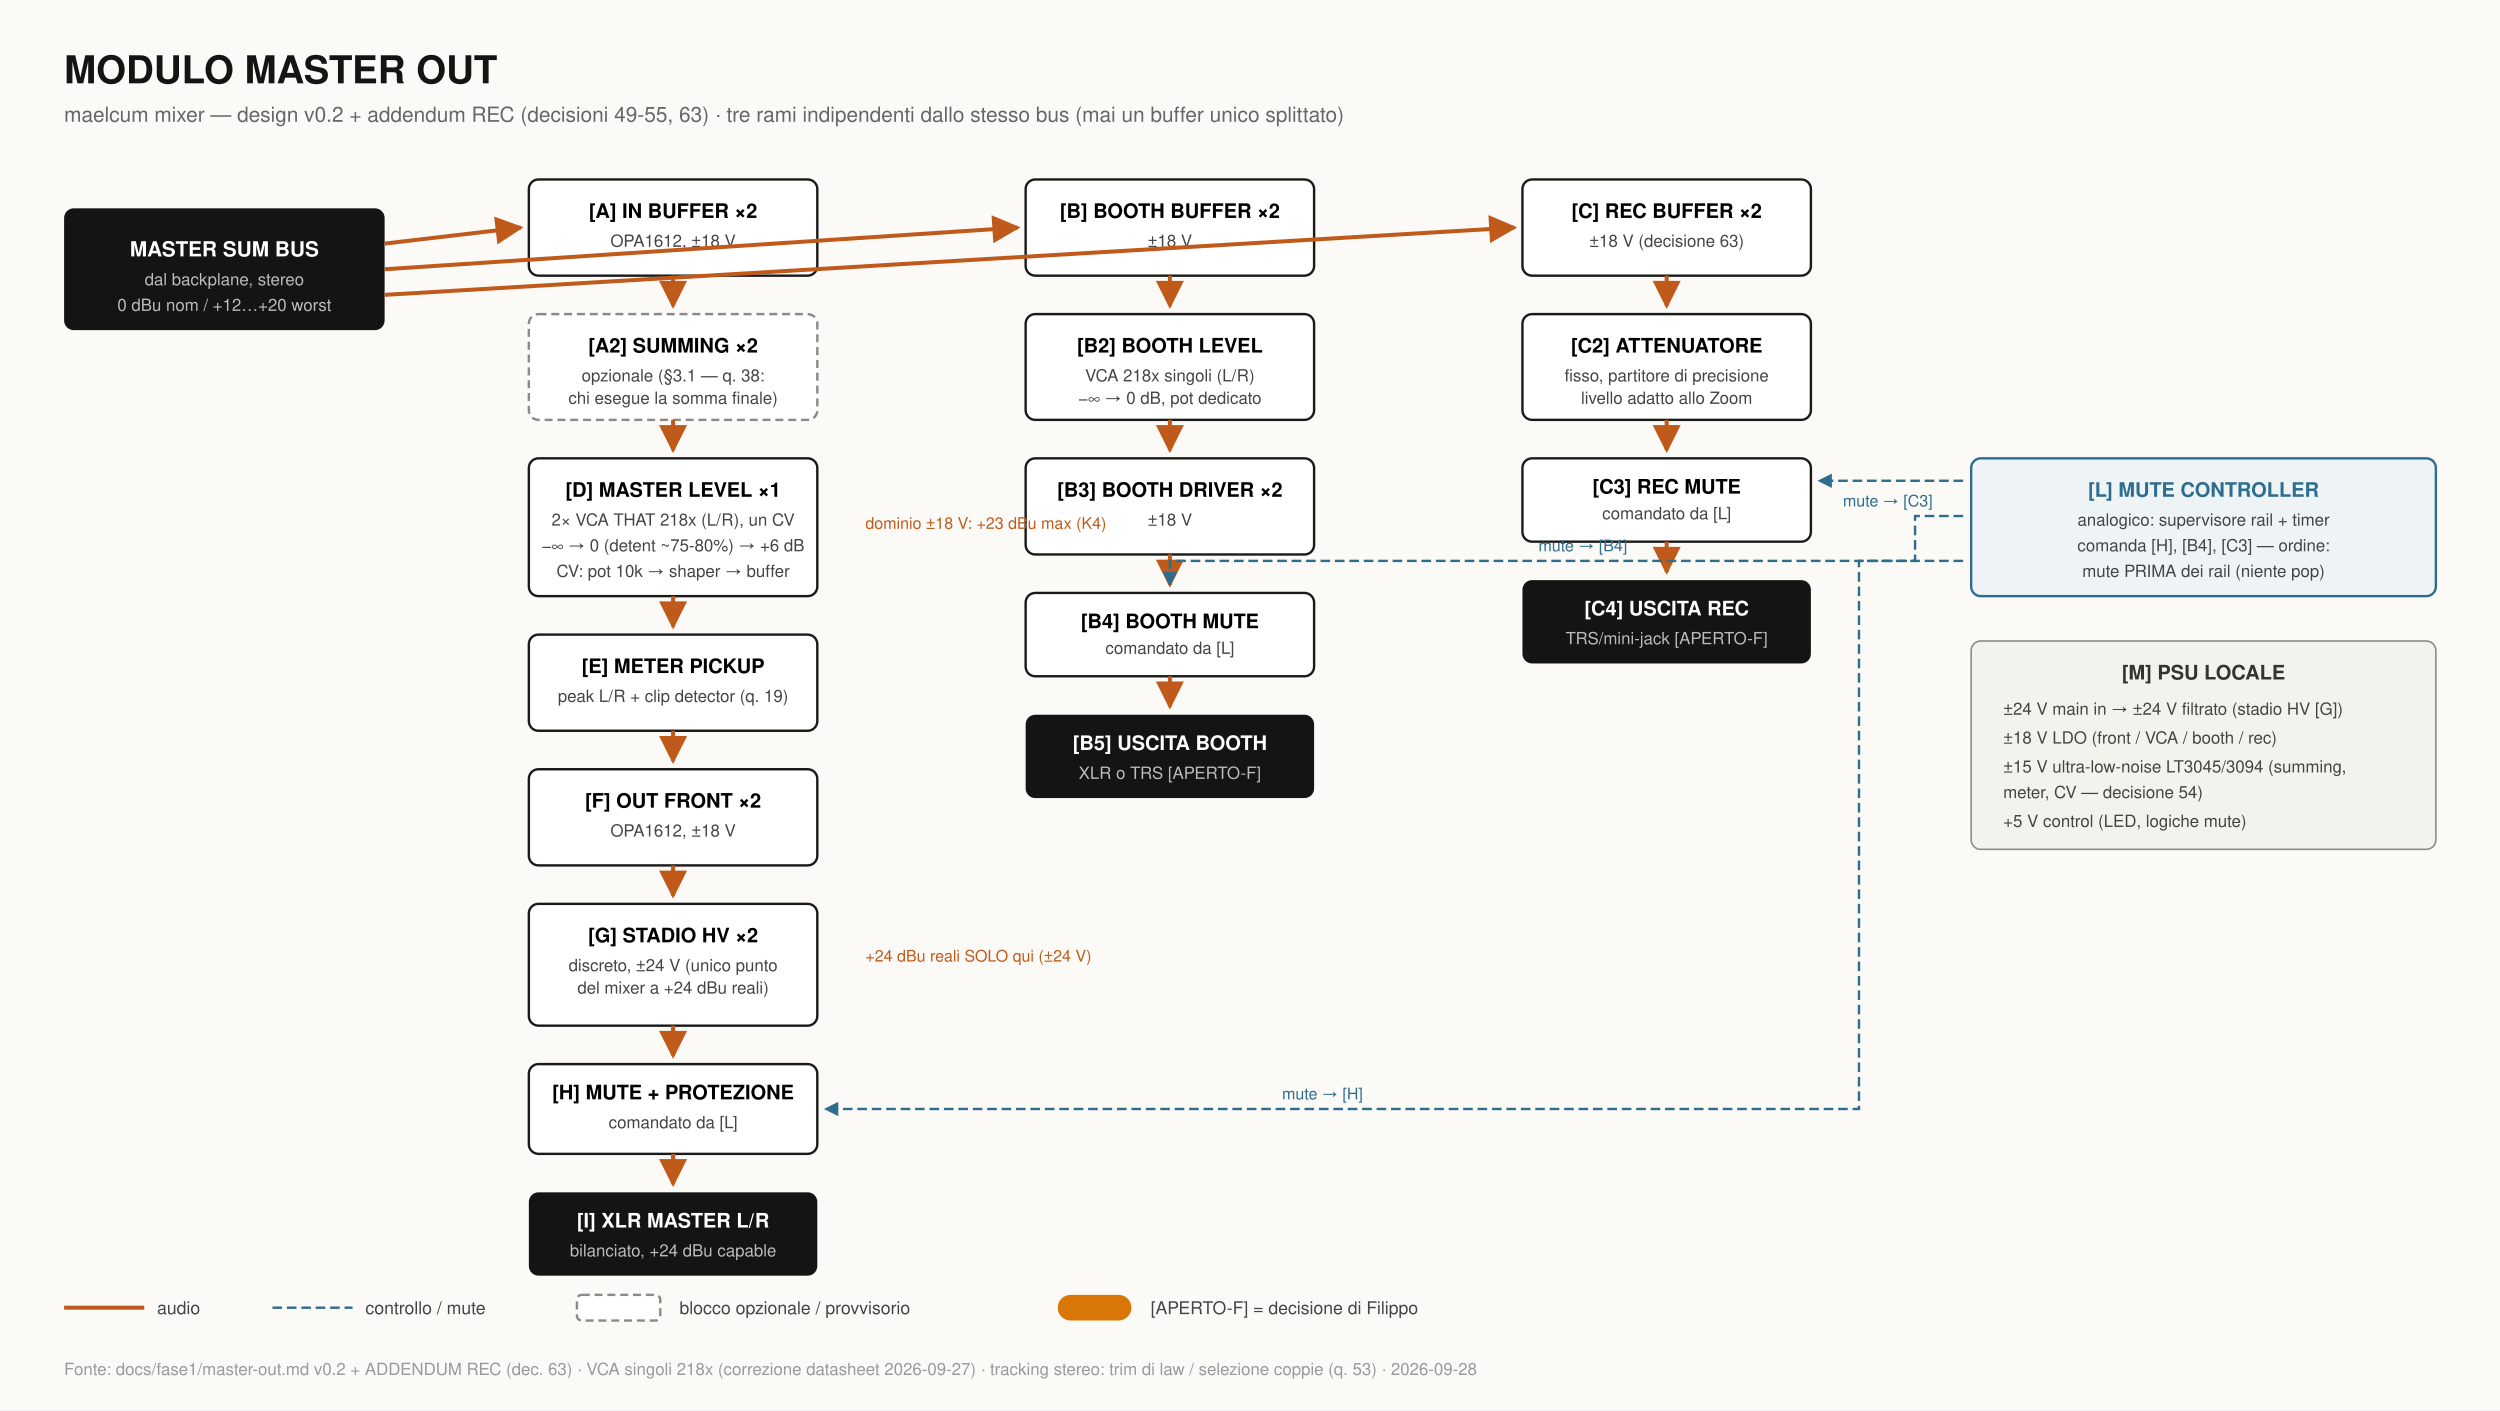
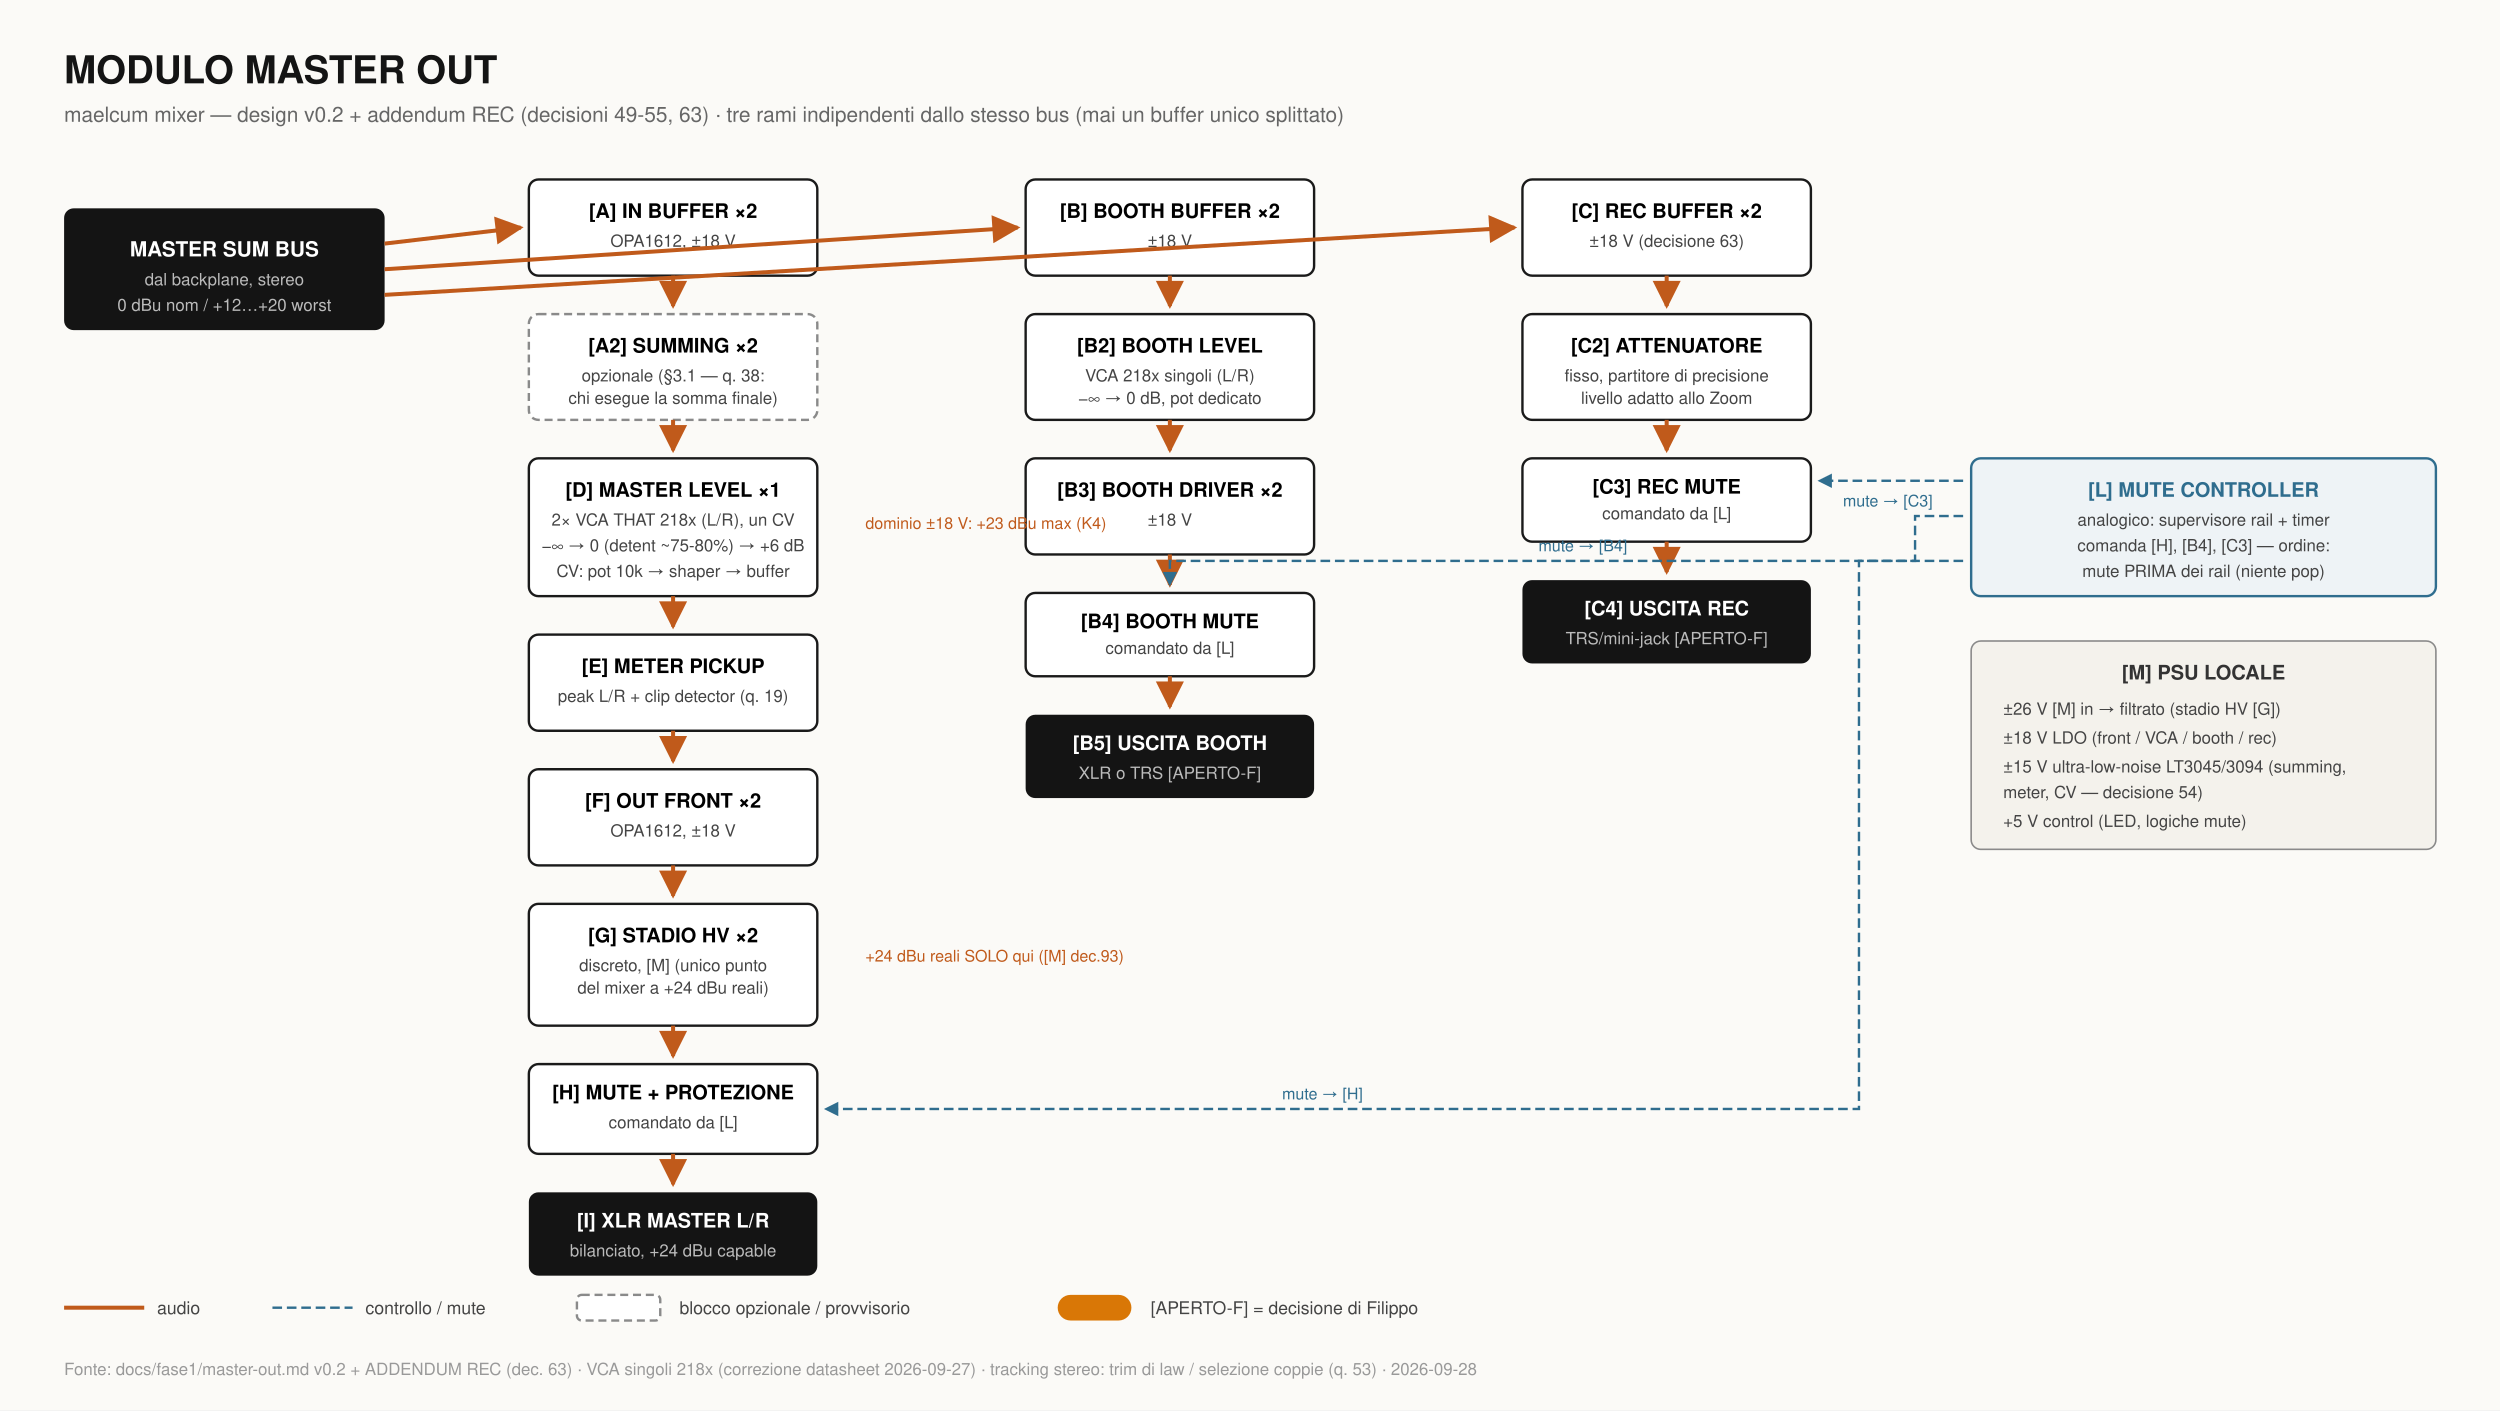
<svg xmlns="http://www.w3.org/2000/svg" viewBox="0 0 1560 880" font-family="Helvetica Neue, Helvetica, Arial, sans-serif">
  <defs>
    <marker id="ar" viewBox="0 0 10 10" refX="9" refY="5" markerWidth="7" markerHeight="7" orient="auto-start-reverse">
      <path d="M0,0 L10,5 L0,10 z" fill="#C05A1B" />
    </marker>
    <marker id="arw" viewBox="0 0 10 10" refX="9" refY="5" markerWidth="6" markerHeight="6" orient="auto-start-reverse">
      <path d="M0,0 L10,5 L0,10 z" fill="#2F6D8E" />
    </marker>
    <marker id="arg" viewBox="0 0 10 10" refX="9" refY="5" markerWidth="6" markerHeight="6" orient="auto-start-reverse">
      <path d="M0,0 L10,5 L0,10 z" fill="#8A8A8A" />
    </marker>
  </defs>
  <rect width="1560" height="880" fill="#FBFAF7" />
  <text x="40" y="52" font-size="24" font-weight="700" fill="#141414">MODULO MASTER OUT</text>
  <text x="40" y="76" font-size="13" fill="#666">maelcum mixer — design v0.2 + addendum REC (decisioni 49-55, 63) · tre rami indipendenti dallo stesso bus (mai un buffer unico splittato)</text>
  <rect x="40" y="130" width="200" height="76" rx="6" fill="#141414" />
  <text x="140" y="160" font-size="13" font-weight="700" fill="#fff" text-anchor="middle">MASTER SUM BUS</text>
  <text x="140" y="178" font-size="10.5" fill="#bbb" text-anchor="middle">dal backplane, stereo</text>
  <text x="140" y="194" font-size="10.5" fill="#bbb" text-anchor="middle">0 dBu nom / +12…+20 worst</text>
  <rect x="330" y="112" width="180" height="60" rx="6" fill="#fff" stroke="#1A1A1A" stroke-width="1.5" />
  <text x="420" y="136" font-size="12.5" font-weight="700" text-anchor="middle">[A] IN BUFFER ×2</text>
  <text x="420" y="154" font-size="10.5" fill="#444" text-anchor="middle">OPA1612, ±18 V</text>
  <rect x="330" y="196" width="180" height="66" rx="6" fill="#fff" stroke="#8A8A8A" stroke-width="1.5" stroke-dasharray="5 3" />
  <text x="420" y="220" font-size="12.5" font-weight="700" text-anchor="middle">[A2] SUMMING ×2</text>
  <text x="420" y="238" font-size="10.5" fill="#444" text-anchor="middle">opzionale (§3.1 — q. 38:</text>
  <text x="420" y="252" font-size="10.5" fill="#444" text-anchor="middle">chi esegue la somma finale)</text>
  <rect x="330" y="286" width="180" height="86" rx="6" fill="#fff" stroke="#1A1A1A" stroke-width="1.5" />
  <text x="420" y="310" font-size="12.5" font-weight="700" text-anchor="middle">[D] MASTER LEVEL ×1</text>
  <text x="420" y="328" font-size="10.5" fill="#444" text-anchor="middle">2× VCA THAT 218x (L/R), un CV</text>
  <text x="420" y="344" font-size="10.5" fill="#444" text-anchor="middle">−∞ → 0 (detent ~75-80%) → +6 dB</text>
  <text x="420" y="360" font-size="10.5" fill="#444" text-anchor="middle">CV: pot 10k → shaper → buffer</text>
  <rect x="330" y="396" width="180" height="60" rx="6" fill="#fff" stroke="#1A1A1A" stroke-width="1.5" />
  <text x="420" y="420" font-size="12.5" font-weight="700" text-anchor="middle">[E] METER PICKUP</text>
  <text x="420" y="438" font-size="10.5" fill="#444" text-anchor="middle">peak L/R + clip detector (q. 19)</text>
  <rect x="330" y="480" width="180" height="60" rx="6" fill="#fff" stroke="#1A1A1A" stroke-width="1.5" />
  <text x="420" y="504" font-size="12.5" font-weight="700" text-anchor="middle">[F] OUT FRONT ×2</text>
  <text x="420" y="522" font-size="10.5" fill="#444" text-anchor="middle">OPA1612, ±18 V</text>
  <rect x="330" y="564" width="180" height="76" rx="6" fill="#fff" stroke="#1A1A1A" stroke-width="1.5" />
  <text x="420" y="588" font-size="12.5" font-weight="700" text-anchor="middle">[G] STADIO HV ×2</text>
-   <text x="420" y="606" font-size="10.5" fill="#444" text-anchor="middle">discreto, ±24 V (unico punto</text>
+   <text x="420" y="606" font-size="10.5" fill="#444" text-anchor="middle">discreto, [M] (unico punto</text>
  <text x="420" y="620" font-size="10.5" fill="#444" text-anchor="middle">del mixer a +24 dBu reali)</text>
  <rect x="330" y="664" width="180" height="56" rx="6" fill="#fff" stroke="#1A1A1A" stroke-width="1.5" />
  <text x="420" y="686" font-size="12.5" font-weight="700" text-anchor="middle">[H] MUTE + PROTEZIONE</text>
  <text x="420" y="704" font-size="10.5" fill="#444" text-anchor="middle">comandato da [L]</text>
  <rect x="330" y="744" width="180" height="52" rx="6" fill="#141414" />
  <text x="420" y="766" font-size="12.5" font-weight="700" fill="#fff" text-anchor="middle">[I] XLR MASTER L/R</text>
  <text x="420" y="784" font-size="10.5" fill="#bbb" text-anchor="middle">bilanciato, +24 dBu capable</text>
  <rect x="640" y="112" width="180" height="60" rx="6" fill="#fff" stroke="#1A1A1A" stroke-width="1.5" />
  <text x="730" y="136" font-size="12.5" font-weight="700" text-anchor="middle">[B] BOOTH BUFFER ×2</text>
  <text x="730" y="154" font-size="10.5" fill="#444" text-anchor="middle">±18 V</text>
  <rect x="640" y="196" width="180" height="66" rx="6" fill="#fff" stroke="#1A1A1A" stroke-width="1.5" />
  <text x="730" y="220" font-size="12.5" font-weight="700" text-anchor="middle">[B2] BOOTH LEVEL</text>
  <text x="730" y="238" font-size="10.5" fill="#444" text-anchor="middle">VCA 218x singoli (L/R)</text>
  <text x="730" y="252" font-size="10.5" fill="#444" text-anchor="middle">−∞ → 0 dB, pot dedicato</text>
  <rect x="640" y="286" width="180" height="60" rx="6" fill="#fff" stroke="#1A1A1A" stroke-width="1.5" />
  <text x="730" y="310" font-size="12.5" font-weight="700" text-anchor="middle">[B3] BOOTH DRIVER ×2</text>
  <text x="730" y="328" font-size="10.5" fill="#444" text-anchor="middle">±18 V</text>
  <rect x="640" y="370" width="180" height="52" rx="6" fill="#fff" stroke="#1A1A1A" stroke-width="1.5" />
  <text x="730" y="392" font-size="12.5" font-weight="700" text-anchor="middle">[B4] BOOTH MUTE</text>
  <text x="730" y="408" font-size="10.5" fill="#444" text-anchor="middle">comandato da [L]</text>
  <rect x="640" y="446" width="180" height="52" rx="6" fill="#141414" />
  <text x="730" y="468" font-size="12.5" font-weight="700" fill="#fff" text-anchor="middle">[B5] USCITA BOOTH</text>
  <text x="730" y="486" font-size="10.5" fill="#bbb" text-anchor="middle">XLR o TRS [APERTO-F]</text>
  <rect x="950" y="112" width="180" height="60" rx="6" fill="#fff" stroke="#1A1A1A" stroke-width="1.5" />
  <text x="1040" y="136" font-size="12.5" font-weight="700" text-anchor="middle">[C] REC BUFFER ×2</text>
  <text x="1040" y="154" font-size="10.5" fill="#444" text-anchor="middle">±18 V (decisione 63)</text>
  <rect x="950" y="196" width="180" height="66" rx="6" fill="#fff" stroke="#1A1A1A" stroke-width="1.5" />
  <text x="1040" y="220" font-size="12.5" font-weight="700" text-anchor="middle">[C2] ATTENUATORE</text>
  <text x="1040" y="238" font-size="10.5" fill="#444" text-anchor="middle">fisso, partitore di precisione</text>
  <text x="1040" y="252" font-size="10.5" fill="#444" text-anchor="middle">livello adatto allo Zoom</text>
  <rect x="950" y="286" width="180" height="52" rx="6" fill="#fff" stroke="#1A1A1A" stroke-width="1.5" />
  <text x="1040" y="308" font-size="12.5" font-weight="700" text-anchor="middle">[C3] REC MUTE</text>
  <text x="1040" y="324" font-size="10.5" fill="#444" text-anchor="middle">comandato da [L]</text>
  <rect x="950" y="362" width="180" height="52" rx="6" fill="#141414" />
  <text x="1040" y="384" font-size="12.5" font-weight="700" fill="#fff" text-anchor="middle">[C4] USCITA REC</text>
  <text x="1040" y="402" font-size="10.5" fill="#bbb" text-anchor="middle">TRS/mini-jack [APERTO-F]</text>
  <rect x="1230" y="286" width="290" height="86" rx="6" fill="#EEF3F6" stroke="#2F6D8E" stroke-width="1.5" />
  <text x="1375" y="310" font-size="12.5" font-weight="700" fill="#2F6D8E" text-anchor="middle">[L] MUTE CONTROLLER</text>
  <text x="1375" y="328" font-size="10.5" fill="#444" text-anchor="middle">analogico: supervisore rail + timer</text>
  <text x="1375" y="344" font-size="10.5" fill="#444" text-anchor="middle">comanda [H], [B4], [C3] — ordine:</text>
  <text x="1375" y="360" font-size="10.5" fill="#444" text-anchor="middle">mute PRIMA dei rail (niente pop)</text>
  <rect x="1230" y="400" width="290" height="130" rx="6" fill="#F4F2EC" stroke="#8A8A8A" stroke-width="1" />
  <text x="1375" y="424" font-size="12.5" font-weight="700" fill="#333" text-anchor="middle">[M] PSU LOCALE</text>
-   <text x="1250" y="446" font-size="10.5" fill="#444">±24 V main in → ±24 V filtrato (stadio HV [G])</text>
+   <text x="1250" y="446" font-size="10.5" fill="#444">±26 V [M] in → filtrato (stadio HV [G])</text>
  <text x="1250" y="464" font-size="10.5" fill="#444">±18 V LDO (front / VCA / booth / rec)</text>
  <text x="1250" y="482" font-size="10.5" fill="#444">±15 V ultra-low-noise LT3045/3094 (summing,</text>
  <text x="1250" y="498" font-size="10.5" fill="#444">meter, CV — decisione 54)</text>
  <text x="1250" y="516" font-size="10.5" fill="#444">+5 V control (LED, logiche mute)</text>
  <g stroke="#C05A1B" stroke-width="2.5" fill="none">
    <path d="M 240 152 L 325 142" marker-end="url(#ar)" />
    <path d="M 240 168 L 635 142" marker-end="url(#ar)" />
    <path d="M 240 184 L 945 142" marker-end="url(#ar)" />
    <path d="M 420 172 L 420 191" marker-end="url(#ar)" />
    <path d="M 420 262 L 420 281" marker-end="url(#ar)" />
    <path d="M 420 372 L 420 391" marker-end="url(#ar)" />
    <path d="M 420 456 L 420 475" marker-end="url(#ar)" />
    <path d="M 420 540 L 420 559" marker-end="url(#ar)" />
    <path d="M 420 640 L 420 659" marker-end="url(#ar)" />
    <path d="M 420 720 L 420 739" marker-end="url(#ar)" />
    <path d="M 730 172 L 730 191" marker-end="url(#ar)" />
    <path d="M 730 262 L 730 281" marker-end="url(#ar)" />
    <path d="M 730 346 L 730 365" marker-end="url(#ar)" />
    <path d="M 730 422 L 730 441" marker-end="url(#ar)" />
    <path d="M 1040 172 L 1040 191" marker-end="url(#ar)" />
    <path d="M 1040 262 L 1040 281" marker-end="url(#ar)" />
    <path d="M 1040 338 L 1040 357" marker-end="url(#ar)" />
  </g>
  <g stroke="#2F6D8E" stroke-width="1.5" stroke-dasharray="6 3" fill="none">
    <path d="M 1225 300 L 1135 300" marker-end="url(#arw)" />
    <path d="M 1225 322 L 1195 322 L 1195 350 L 730 350 L 730 365" marker-end="url(#arw)" />
    <path d="M 1225 350 L 1160 350 L 1160 692 L 515 692" marker-end="url(#arw)" />
  </g>
  <text x="1150" y="316" font-size="10" fill="#2F6D8E">mute → [C3]</text>
  <text x="960" y="344" font-size="10" fill="#2F6D8E">mute → [B4]</text>
  <text x="800" y="686" font-size="10" fill="#2F6D8E">mute → [H]</text>
  <text x="540" y="330" font-size="10" fill="#C05A1B">dominio ±18 V: +23 dBu max (K4)</text>
-   <text x="540" y="600" font-size="10" fill="#C05A1B">+24 dBu reali SOLO qui (±24 V)</text>
+   <text x="540" y="600" font-size="10" fill="#C05A1B">+24 dBu reali SOLO qui ([M] dec.93)</text>
  <g font-size="11" fill="#444">
    <line x1="40" y1="816" x2="90" y2="816" stroke="#C05A1B" stroke-width="2.5" />
    <text x="98" y="820">audio</text>
    <line x1="170" y1="816" x2="220" y2="816" stroke="#2F6D8E" stroke-width="1.5" stroke-dasharray="6 3" />
    <text x="228" y="820">controllo / mute</text>
    <rect x="360" y="808" width="52" height="16" rx="3" fill="#fff" stroke="#8A8A8A" stroke-width="1.5" stroke-dasharray="5 3" />
    <text x="424" y="820">blocco opzionale / provvisorio</text>
    <rect x="660" y="808" width="46" height="16" rx="8" fill="#D97706" />
    <text x="718" y="820">[APERTO-F] = decisione di Filippo</text>
  </g>
  <text x="40" y="858" font-size="10.5" fill="#999">Fonte: docs/fase1/master-out.md v0.2 + ADDENDUM REC (dec. 63) · VCA singoli 218x (correzione datasheet 2026-09-27) · tracking stereo: trim di law / selezione coppie (q. 53) · 2026-09-28</text>
</svg>
